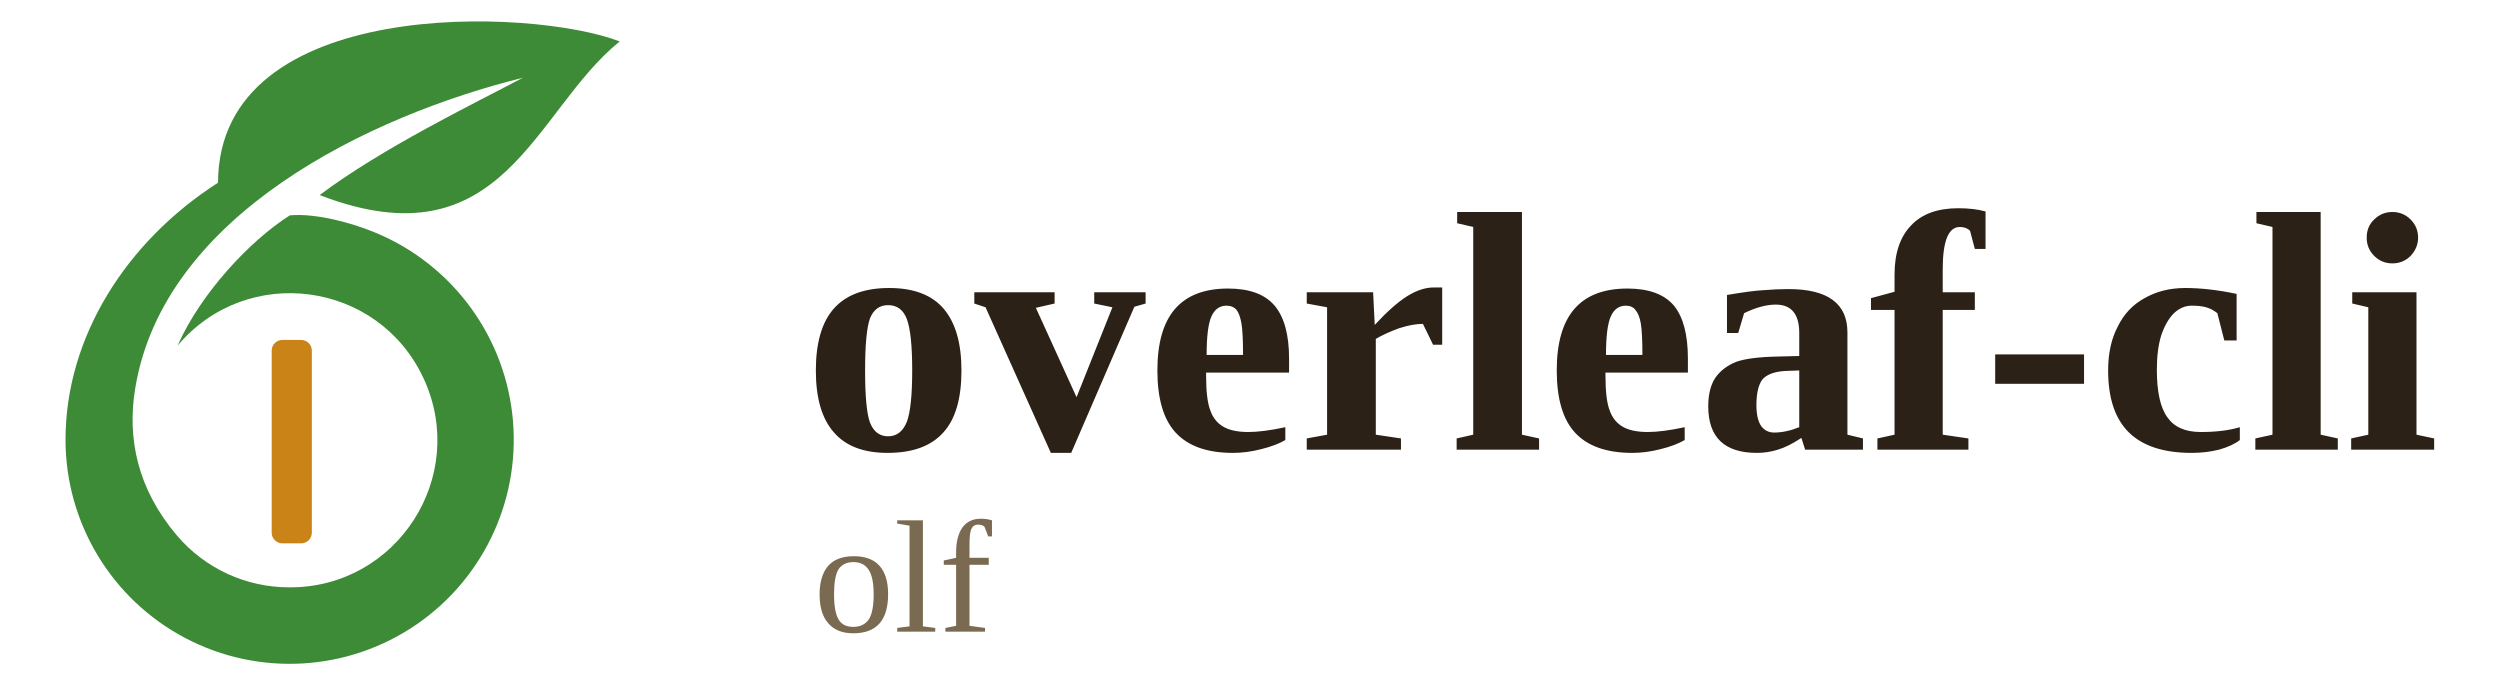
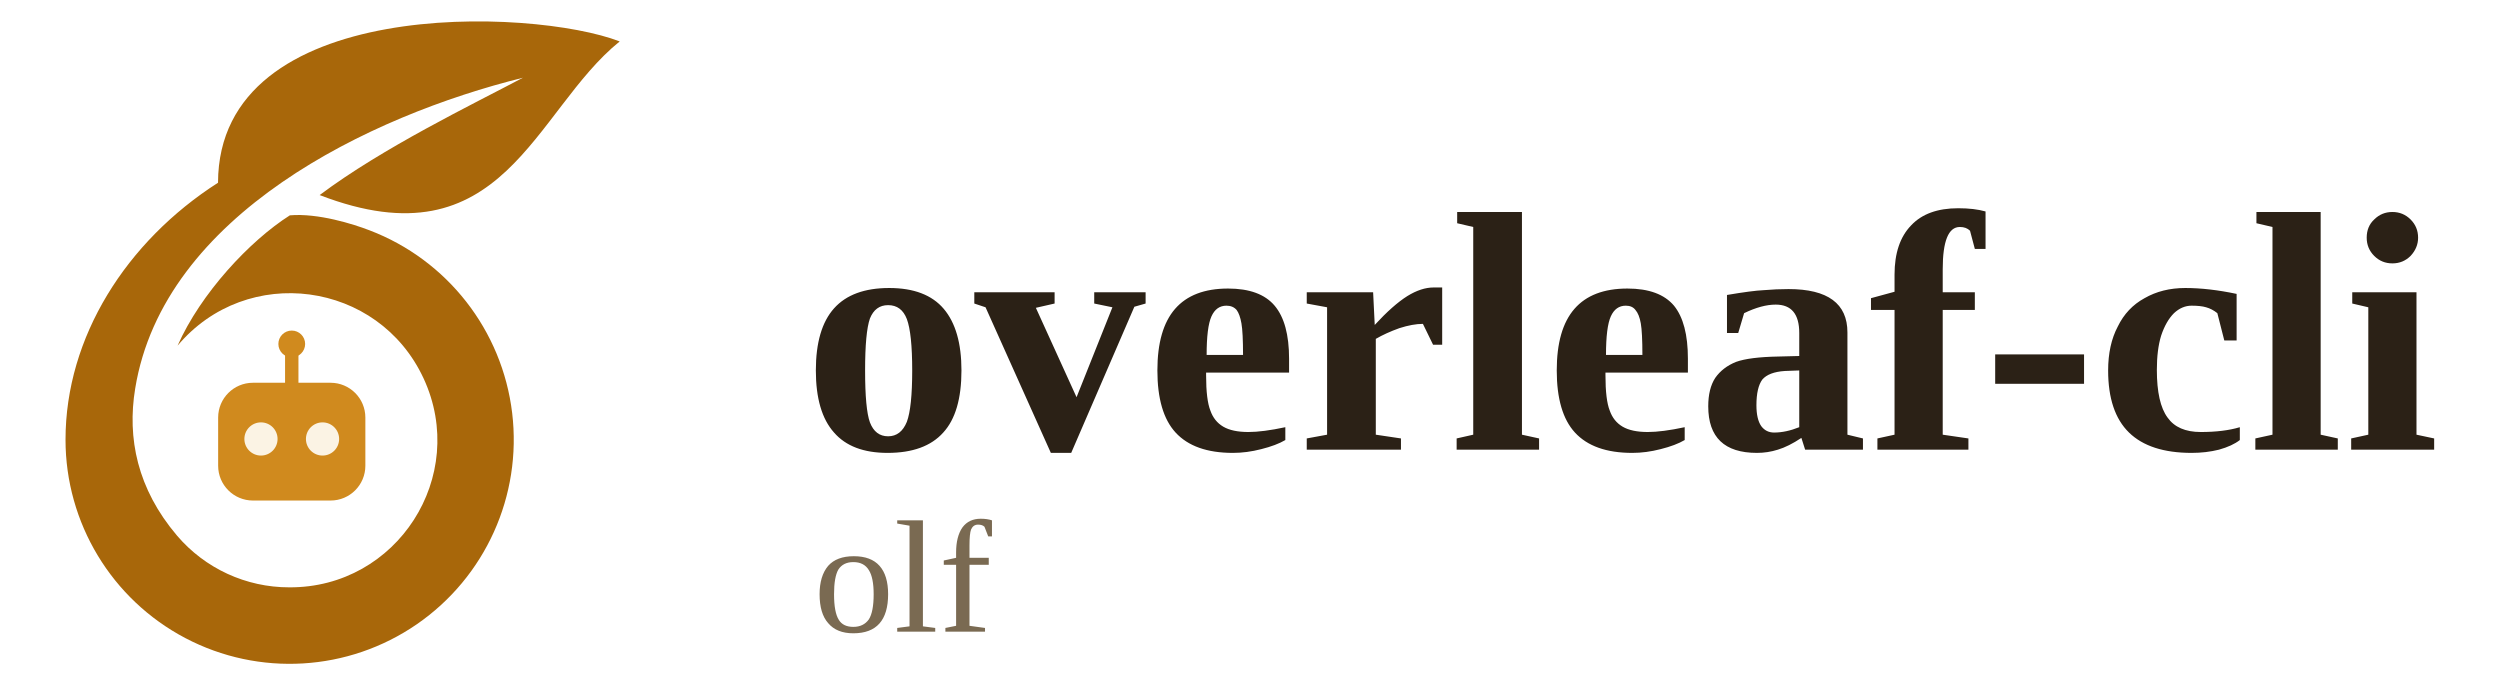
<svg xmlns="http://www.w3.org/2000/svg" viewBox="0 0 467 128" role="img" aria-labelledby="t">
  <svg x="4" y="4" width="120" height="120" viewBox="0 0 24 24">
-     <path d="M22.352.748C19.111-.51 7.365-.982 7.345 6.027c-3.427 2.194-5.697 5.768-5.697 9.598a8.373 8.373 0 0 0 13.123 6.898 8.373 8.373 0 0 0-1.767-14.719c-.606-.234-1.923-.648-2.975-.559-1.501.954-3.331 2.916-4.195 4.869 2.589-3.082 7.505-2.425 9.194 1.229 1.689 3.654-.994 7.824-5.02 7.8a5.5 5.5 0 0 1-4.195-1.933c-1.485-1.748-1.868-3.644-1.562-5.497 1.057-6.495 8.759-10.189 14.486-11.609-1.868.989-5.237 2.613-7.595 4.384C18.015 9.138 19.131 3.345 22.352.748z" fill="#3d8b37" />
-     <rect x="9.35" y="11.9" width="1.5" height="7.6" rx="0.4" fill="#c98316" />
+     <path d="M22.352.748C19.111-.51 7.365-.982 7.345 6.027c-3.427 2.194-5.697 5.768-5.697 9.598a8.373 8.373 0 0 0 13.123 6.898 8.373 8.373 0 0 0-1.767-14.719c-.606-.234-1.923-.648-2.975-.559-1.501.954-3.331 2.916-4.195 4.869 2.589-3.082 7.505-2.425 9.194 1.229 1.689 3.654-.994 7.824-5.02 7.8a5.5 5.5 0 0 1-4.195-1.933c-1.485-1.748-1.868-3.644-1.562-5.497 1.057-6.495 8.759-10.189 14.486-11.609-1.868.989-5.237 2.613-7.595 4.384C18.015 9.138 19.131 3.345 22.352.748z" fill="#a8670a" />
+     <rect x="7.35" y="13.5" width="5.5" height="4.4" rx="1.3" fill="#d08a1e" />
+     <circle cx="8.95" cy="15.6" r="0.62" fill="#fbf3e4" />
+     <circle cx="11.25" cy="15.6" r="0.62" fill="#fbf3e4" />
+     <rect x="9.85" y="12.2" width="0.5" height="1.4" fill="#d08a1e" />
+     <circle cx="10.1" cy="12.05" r="0.5" fill="#d08a1e" />
  </svg>
  <path d="M179.6 69.2Q179.6 77.1 176.2 80.8Q172.8 84.6 165.8 84.6Q159.1 84.6 155.8 80.8Q152.4 77 152.4 69.2Q152.4 61.4 155.8 57.6Q159.2 53.8 166.1 53.8Q173 53.8 176.3 57.7Q179.6 61.6 179.6 69.2ZM170.4 69.2Q170.4 62.3 169.4 59.6Q168.4 57 165.9 57Q163.5 57 162.5 59.5Q161.6 62.1 161.6 69.2Q161.6 76.4 162.5 78.9Q163.5 81.5 165.9 81.5Q168.3 81.5 169.4 78.8Q170.4 76.1 170.4 69.2Z M200.1 84.6H196.3L184.1 57.4L182 56.7V54.6H197V56.7L193.5 57.5L201.1 74.2L207.8 57.4L204.4 56.7V54.6H214V56.7L211.9 57.3Z M229.4 53.9Q235.4 53.9 238.1 57.1Q240.8 60.3 240.8 67V69.6H225.3V70.1Q225.3 74.7 226.1 76.7Q226.8 78.7 228.5 79.7Q230.2 80.7 233.2 80.7Q235.9 80.7 240.1 79.8V82.2Q238.4 83.2 235.6 83.9Q232.9 84.6 230.3 84.6Q223.1 84.6 219.6 80.8Q216.2 77.1 216.2 69.2Q216.2 61.5 219.5 57.7Q222.8 53.9 229.4 53.9ZM229.1 57.1Q227.2 57.1 226.3 59.1Q225.4 61.1 225.4 66.3H232.2Q232.2 62.1 231.9 60.4Q231.6 58.7 231 57.9Q230.3 57.1 229.1 57.1Z M256.8 60.7Q260.2 57 262.9 55.3Q265.5 53.7 267.8 53.7H269.4V64.4H267.7L265.8 60.5Q263.9 60.5 261.4 61.3Q258.9 62.2 257 63.3V81.2L261.7 81.9V84H244.1V81.9L247.9 81.2V57.4L244.1 56.7V54.6H256.5Z M284.3 81.2 287.5 81.9V84H272.1V81.9L275.2 81.2V42.4L272.2 41.7V39.6H284.3Z M304 53.9Q310 53.9 312.7 57.1Q315.3 60.3 315.3 67V69.6H299.9V70.1Q299.9 74.7 300.7 76.7Q301.4 78.7 303.1 79.7Q304.8 80.7 307.8 80.7Q310.5 80.7 314.7 79.8V82.2Q313 83.2 310.2 83.9Q307.5 84.6 304.9 84.6Q297.7 84.6 294.2 80.8Q290.8 77.1 290.8 69.2Q290.8 61.5 294.1 57.7Q297.4 53.9 304 53.9ZM303.7 57.1Q301.8 57.1 300.9 59.1Q300 61.1 300 66.3H306.8Q306.8 62.1 306.5 60.4Q306.2 58.7 305.5 57.9Q304.9 57.1 303.7 57.1Z M334.1 54Q345.1 54 345.1 62.1V81.2L348 81.9V84H337.2L336.5 81.8Q334.1 83.4 332.1 84Q330.2 84.6 328.2 84.6Q319.1 84.6 319.1 75.9Q319.1 72.6 320.4 70.6Q321.8 68.6 324.3 67.6Q326.8 66.7 332.2 66.6L336.1 66.5V62.2Q336.1 56.9 331.7 56.9Q329.1 56.9 325.8 58.5L324.7 62.2H322.6V55.1Q327.3 54.3 329.5 54.2Q331.8 54 334.1 54ZM336.1 69.2 333.4 69.3Q330.4 69.5 329.2 70.9Q328.1 72.4 328.1 75.7Q328.1 78.3 329 79.6Q329.9 80.8 331.4 80.8Q333.6 80.8 336.1 79.8Z M353.9 57.9H349.5V55.7L353.9 54.5V51.3Q353.9 45.3 357 42.1Q360 38.9 365.8 38.9Q368.8 38.9 370.9 39.5V46.5H368.9L368 43.1Q367.3 42.4 366.1 42.4Q362.9 42.4 362.9 50.3V54.6H368.9V57.9H362.9V81.2L367.7 81.9V84H350.7V81.9L353.9 81.2Z M372.7 71.7V66.2H389.3V71.7Z M418.4 82.2Q417 83.3 414.5 84Q412.1 84.6 409.4 84.6Q401.6 84.6 397.7 80.8Q393.8 77 393.8 69.2Q393.8 64.4 395.6 61Q397.3 57.5 400.6 55.7Q403.9 53.8 408.2 53.8Q412.6 53.8 417.8 54.9V63.6H415.5L414.2 58.5Q413.2 57.7 412.1 57.4Q411.1 57.1 409.4 57.1Q407.6 57.1 406.1 58.5Q404.6 60 403.7 62.7Q402.9 65.3 402.9 69.1Q402.9 75.3 404.9 78Q406.8 80.7 411.1 80.7Q415.4 80.7 418.4 79.8Z M433.5 81.2 436.7 81.9V84H421.3V81.9L424.5 81.2V42.4L421.5 41.7V39.6H433.5Z M451.4 81.2 454.7 81.9V84H439.2V81.9L442.4 81.2V57.4L439.4 56.7V54.6H451.4ZM442.1 44.4Q442.1 42.3 443.5 41Q444.9 39.6 446.9 39.6Q448.9 39.6 450.3 41Q451.7 42.4 451.7 44.4Q451.7 46.3 450.3 47.8Q448.9 49.2 446.9 49.2Q444.9 49.2 443.5 47.8Q442.1 46.4 442.1 44.4Z" fill="#2b2116" />
  <path d="M165.9 111Q165.9 118.3 159.4 118.3Q156.3 118.3 154.7 116.4Q153.1 114.6 153.1 111Q153.1 107.6 154.7 105.7Q156.3 103.9 159.5 103.9Q162.7 103.9 164.3 105.7Q165.9 107.5 165.9 111ZM163.2 111Q163.2 107.9 162.3 106.5Q161.4 105 159.4 105Q157.5 105 156.6 106.4Q155.8 107.8 155.8 111Q155.8 114.4 156.7 115.8Q157.5 117.1 159.4 117.1Q161.3 117.1 162.3 115.7Q163.2 114.3 163.2 111Z M172.4 117 174.7 117.3V118H167.6V117.3L169.9 117V98.2L167.6 97.8V97.2H172.4Z M178.6 105.5H176.3V104.7L178.6 104.2V103.2Q178.6 100.2 179.8 98.5Q181 96.9 183.2 96.9Q184.4 96.9 185.3 97.2V100.2H184.6L183.9 98.4Q183.5 98 182.7 98Q181.8 98 181.4 98.9Q181.1 99.7 181.1 101.9V104.2H184.7V105.5H181.1V116.9L184 117.3V118H176.6V117.3L178.6 116.9Z" fill="#7a6a52" />
</svg>
